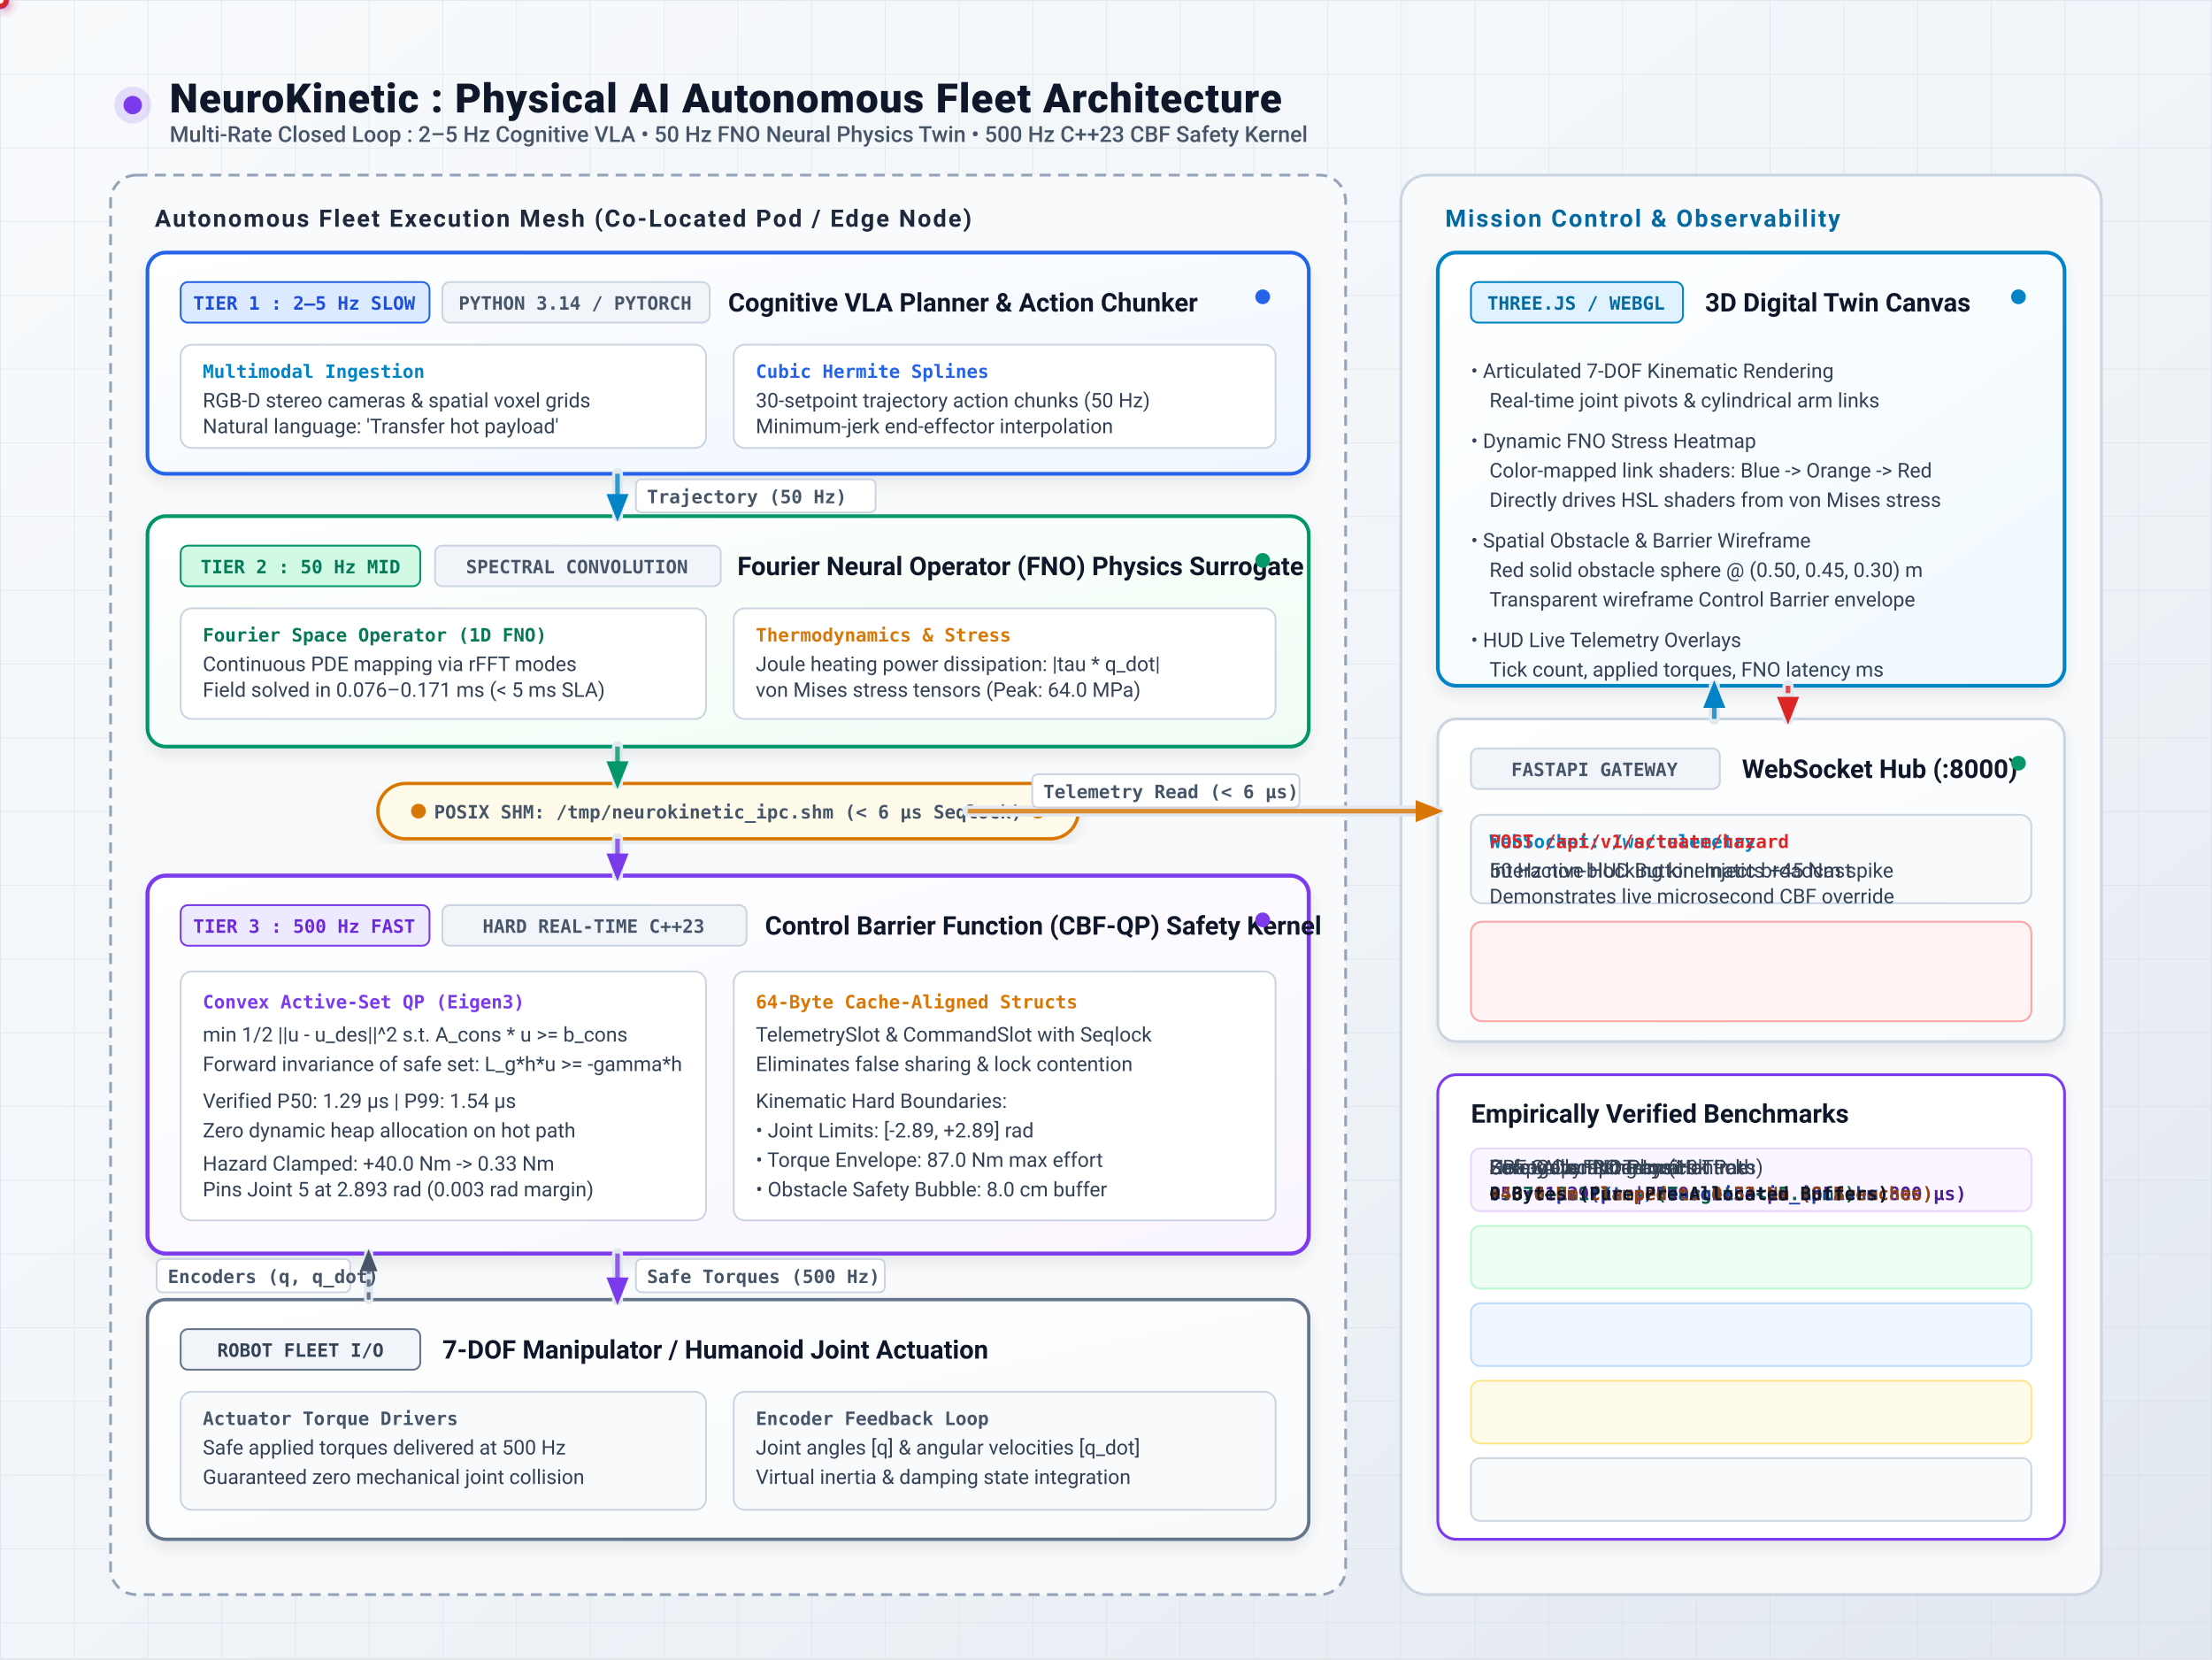
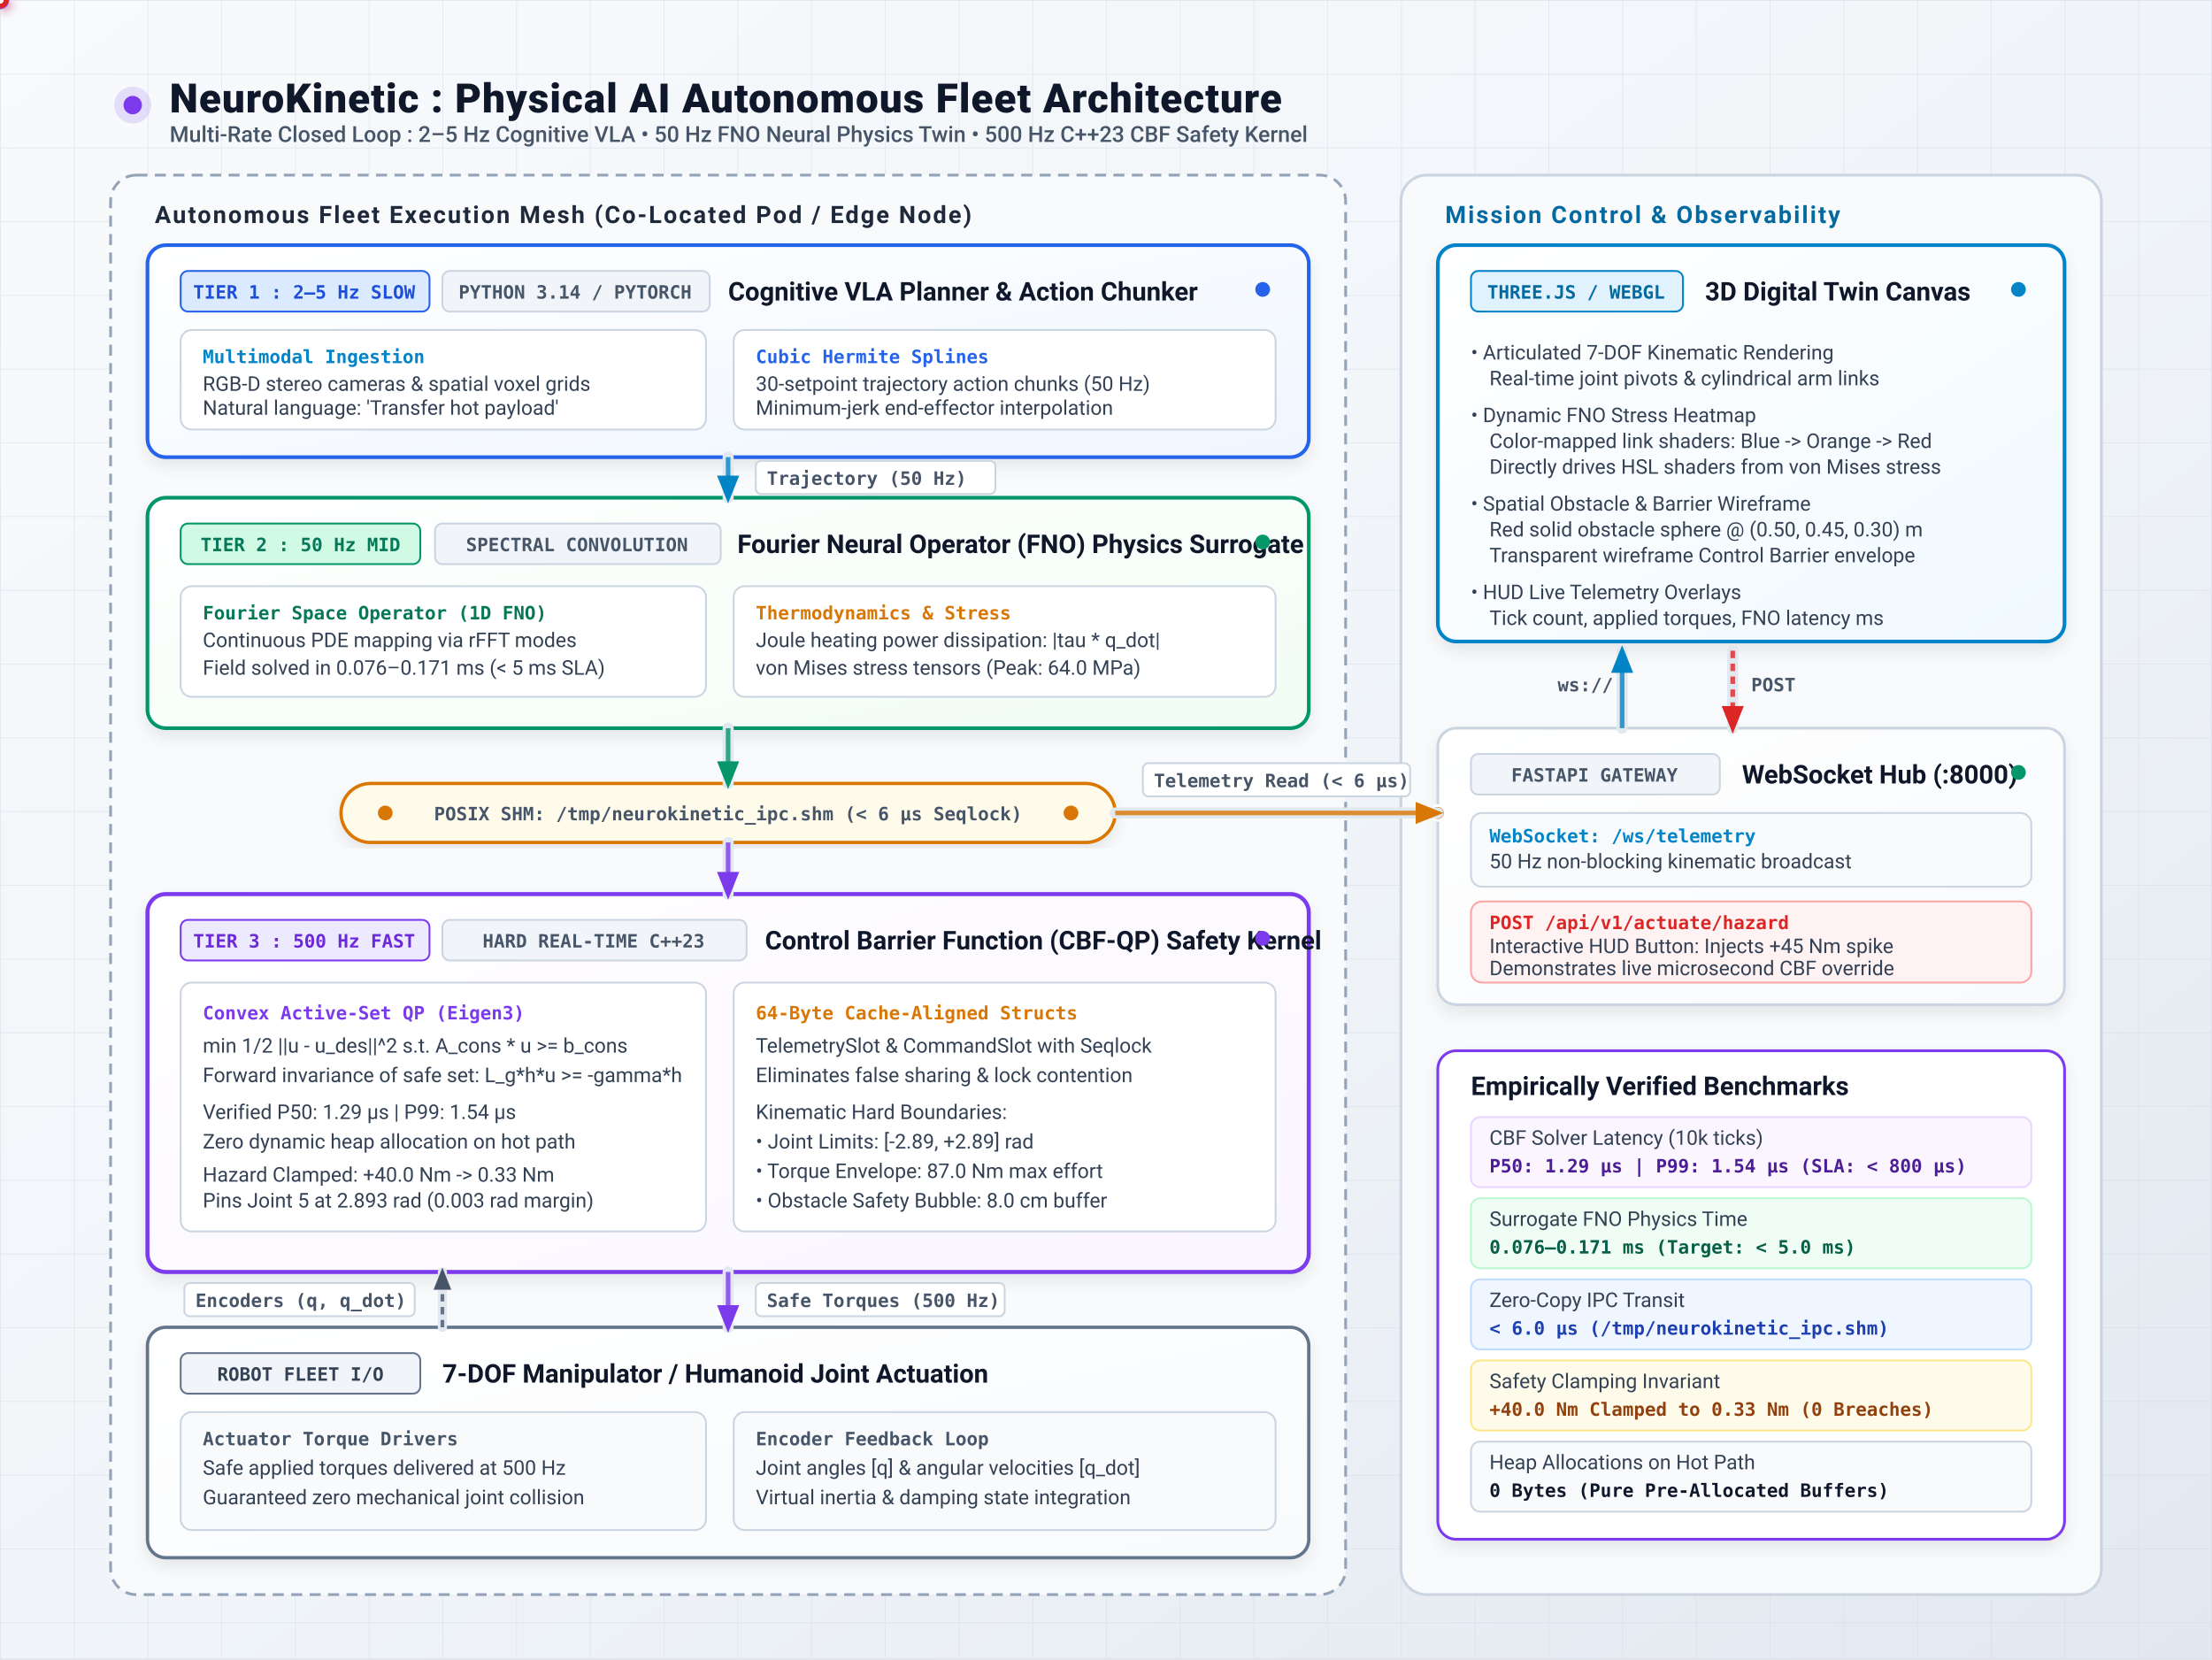
<svg xmlns="http://www.w3.org/2000/svg" viewBox="0 0 1200 900" width="100%" height="100%" text-rendering="geometricPrecision" shape-rendering="geometricPrecision">
  <defs>
    <linearGradient id="canvas-bg" x1="0%" y1="0%" x2="100%" y2="100%">
      <stop offset="0%" stop-color="#f8fafc" />
      <stop offset="50%" stop-color="#f1f5f9" />
      <stop offset="100%" stop-color="#e2e8f0" />
    </linearGradient>
    <linearGradient id="card-grad-white" x1="0%" y1="0%" x2="100%" y2="100%">
      <stop offset="0%" stop-color="#ffffff" />
      <stop offset="100%" stop-color="#f8fafc" />
    </linearGradient>
    <linearGradient id="card-grad-vla" x1="0%" y1="0%" x2="100%" y2="100%">
      <stop offset="0%" stop-color="#ffffff" />
      <stop offset="100%" stop-color="#eff6ff" />
    </linearGradient>
    <linearGradient id="card-grad-fno" x1="0%" y1="0%" x2="100%" y2="100%">
      <stop offset="0%" stop-color="#ffffff" />
      <stop offset="100%" stop-color="#f0fdf4" />
    </linearGradient>
    <linearGradient id="card-grad-cxx" x1="0%" y1="0%" x2="100%" y2="100%">
      <stop offset="0%" stop-color="#ffffff" />
      <stop offset="100%" stop-color="#faf5ff" />
    </linearGradient>
    <linearGradient id="card-grad-ui" x1="0%" y1="0%" x2="100%" y2="100%">
      <stop offset="0%" stop-color="#ffffff" />
      <stop offset="100%" stop-color="#f0f9ff" />
    </linearGradient>
    <filter id="card-shadow" x="-5%" y="-5%" width="110%" height="115%">
      <feDropShadow dx="0" dy="4" stdDeviation="4" flood-color="#0f172a" flood-opacity="0.08" />
    </filter>
    <filter id="photon-glow" x="-50%" y="-50%" width="200%" height="200%">
      <feGaussianBlur stdDeviation="2.5" result="blur1" />
      <feGaussianBlur stdDeviation="1" result="blur2" />
      <feMerge>
        <feMergeNode in="blur1" />
        <feMergeNode in="blur2" />
        <feMergeNode in="SourceGraphic" />
      </feMerge>
    </filter>
    <marker id="arrow-blue" viewBox="0 0 10 10" refX="8" refY="5" markerWidth="6" markerHeight="6" orient="auto-start-reverse">
      <path d="M 0 1 L 10 5 L 0 9 z" fill="#0284c7" />
    </marker>
    <marker id="arrow-green" viewBox="0 0 10 10" refX="8" refY="5" markerWidth="6" markerHeight="6" orient="auto-start-reverse">
      <path d="M 0 1 L 10 5 L 0 9 z" fill="#059669" />
    </marker>
    <marker id="arrow-purple" viewBox="0 0 10 10" refX="8" refY="5" markerWidth="6" markerHeight="6" orient="auto-start-reverse">
      <path d="M 0 1 L 10 5 L 0 9 z" fill="#7c3aed" />
    </marker>
    <marker id="arrow-amber" viewBox="0 0 10 10" refX="8" refY="5" markerWidth="6" markerHeight="6" orient="auto-start-reverse">
      <path d="M 0 1 L 10 5 L 0 9 z" fill="#d97706" />
    </marker>
    <marker id="arrow-red" viewBox="0 0 10 10" refX="8" refY="5" markerWidth="6" markerHeight="6" orient="auto-start-reverse">
      <path d="M 0 1 L 10 5 L 0 9 z" fill="#dc2626" />
    </marker>
    <marker id="arrow-slate" viewBox="0 0 10 10" refX="8" refY="5" markerWidth="6" markerHeight="6" orient="auto-start-reverse">
      <path d="M 0 1 L 10 5 L 0 9 z" fill="#475569" />
    </marker>
  </defs>
  <style>
    .title { font-family: -apple-system, BlinkMacSystemFont, "Segoe UI", Roboto, Helvetica, Arial, sans-serif; font-size: 22px; font-weight: 800; fill: #0f172a; letter-spacing: 0.5px; }
    .subtitle { font-family: -apple-system, BlinkMacSystemFont, "Segoe UI", Roboto, Helvetica, Arial, sans-serif; font-size: 12px; font-weight: 500; fill: #475569; }
    .tier-title { font-family: -apple-system, BlinkMacSystemFont, "Segoe UI", Roboto, Helvetica, Arial, sans-serif; font-size: 13px; font-weight: 700; text-transform: uppercase; letter-spacing: 1px; }
    .card-header { font-family: -apple-system, BlinkMacSystemFont, "Segoe UI", Roboto, Helvetica, Arial, sans-serif; font-size: 14px; font-weight: 700; fill: #0f172a; }
-     .card-meta { font-family: -apple-system, BlinkMacSystemFont, "Segoe UI", Roboto, Helvetica, Arial, sans-serif; font-size: 11px; font-weight: 600; }
    .body-text { font-family: -apple-system, BlinkMacSystemFont, "Segoe UI", Roboto, Helvetica, Arial, sans-serif; font-size: 11px; fill: #334155; font-weight: 400; line-height: 15px; }
    .badge-text { font-family: ui-monospace, SFMono-Regular, Menlo, Monaco, Consolas, monospace; font-size: 10px; font-weight: 700; }
    .wire-label { font-family: ui-monospace, SFMono-Regular, Menlo, Monaco, Consolas, monospace; font-size: 10px; font-weight: 700; fill: #475569; }
  </style>
  <rect width="1200" height="900" fill="url(#canvas-bg)" />
  <g opacity="0.45" stroke="#cbd5e1" stroke-width="0.8">
    <pattern id="grid" width="40" height="40" patternUnits="userSpaceOnUse">
      <path d="M 40 0 L 0 0 0 40" fill="none" />
    </pattern>
    <rect width="1200" height="900" fill="url(#grid)" />
  </g>
  <g transform="translate(60, 45)">
    <circle cx="12" cy="12" r="10" fill="#7c3aed" opacity="0.15">
      <animate attributeName="r" values="8;14;8" dur="2.5s" repeatCount="indefinite" />
      <animate attributeName="opacity" values="0.15;0.35;0.15" dur="2.5s" repeatCount="indefinite" />
    </circle>
    <circle cx="12" cy="12" r="5" fill="#7c3aed" />
    <text x="32" y="16" class="title">NeuroKinetic : Physical AI Autonomous Fleet Architecture</text>
    <text x="32" y="32" class="subtitle">Multi-Rate Closed Loop : 2–5 Hz Cognitive VLA • 50 Hz FNO Neural Physics Twin • 500 Hz C++23 CBF Safety Kernel</text>
  </g>
  <g transform="translate(60, 95)">
    <rect x="0" y="0" width="670" height="770" rx="14" fill="#f8fafc" stroke="#94a3b8" stroke-width="1.5" stroke-dasharray="6 4" />
-     <text x="24" y="28" class="tier-title" fill="#1e293b">Autonomous Fleet Execution Mesh (Co-Located Pod / Edge Node)</text>
-     <g transform="translate(20, 42)">
-       <rect x="0" y="0" width="630" height="120" rx="10" fill="url(#card-grad-vla)" stroke="#2563eb" stroke-width="2" filter="url(#card-shadow)" />
-       <rect x="18" y="16" width="135" height="22" rx="4" fill="#dbeafe" stroke="#2563eb" stroke-width="1" />
-       <text x="85" y="31" text-anchor="middle" class="badge-text" fill="#1d4ed8">TIER 1 : 2–5 Hz SLOW</text>
-       <rect x="160" y="16" width="145" height="22" rx="4" fill="#f1f5f9" stroke="#cbd5e1" stroke-width="1" />
-       <text x="232" y="31" text-anchor="middle" class="badge-text" fill="#475569">PYTHON 3.14 / PYTORCH</text>
-       <text x="315" y="32" class="card-header">Cognitive VLA Planner &amp; Action Chunker</text>
+     <text x="24" y="26" class="tier-title" fill="#1e293b">Autonomous Fleet Execution Mesh (Co-Located Pod / Edge Node)</text>
+     <g transform="translate(20, 38)">
+       <rect x="0" y="0" width="630" height="115" rx="10" fill="url(#card-grad-vla)" stroke="#2563eb" stroke-width="2" filter="url(#card-shadow)" />
+       <rect x="18" y="14" width="135" height="22" rx="4" fill="#dbeafe" stroke="#2563eb" stroke-width="1" />
+       <text x="85" y="29" text-anchor="middle" class="badge-text" fill="#1d4ed8">TIER 1 : 2–5 Hz SLOW</text>
+       <rect x="160" y="14" width="145" height="22" rx="4" fill="#f1f5f9" stroke="#cbd5e1" stroke-width="1" />
+       <text x="232" y="29" text-anchor="middle" class="badge-text" fill="#475569">PYTHON 3.14 / PYTORCH</text>
+       <text x="315" y="30" class="card-header">Cognitive VLA Planner &amp; Action Chunker</text>
      <circle cx="605" cy="24" r="4" fill="#2563eb">
        <animate attributeName="opacity" values="1;0.2;1" dur="1.2s" repeatCount="indefinite" />
      </circle>
-       <g transform="translate(18, 50)">
-         <rect x="0" y="0" width="285" height="56" rx="6" fill="#ffffff" stroke="#cbd5e1" stroke-width="1" />
+       <g transform="translate(18, 46)">
+         <rect x="0" y="0" width="285" height="54" rx="6" fill="#ffffff" stroke="#cbd5e1" stroke-width="1" />
        <text x="12" y="18" class="badge-text" fill="#0284c7">Multimodal Ingestion</text>
-         <text x="12" y="34" class="body-text">RGB-D stereo cameras &amp; spatial voxel grids</text>
-         <text x="12" y="48" class="body-text" fill="#475569">Natural language: 'Transfer hot payload'</text>
-         <rect x="300" y="0" width="294" height="56" rx="6" fill="#ffffff" stroke="#cbd5e1" stroke-width="1" />
+         <text x="12" y="33" class="body-text">RGB-D stereo cameras &amp; spatial voxel grids</text>
+         <text x="12" y="46" class="body-text" fill="#475569">Natural language: 'Transfer hot payload'</text>
+         <rect x="300" y="0" width="294" height="54" rx="6" fill="#ffffff" stroke="#cbd5e1" stroke-width="1" />
        <text x="312" y="18" class="badge-text" fill="#2563eb">Cubic Hermite Splines</text>
-         <text x="312" y="34" class="body-text">30-setpoint trajectory action chunks (50 Hz)</text>
-         <text x="312" y="48" class="body-text" font-weight="600" fill="#059669">Minimum-jerk end-effector interpolation</text>
-       </g>
-     </g>
-     <g transform="translate(20, 185)">
+         <text x="312" y="33" class="body-text">30-setpoint trajectory action chunks (50 Hz)</text>
+         <text x="312" y="46" class="body-text" font-weight="600" fill="#059669">Minimum-jerk end-effector interpolation</text>
+       </g>
+     </g>
+     <g transform="translate(20, 175)">
      <rect x="0" y="0" width="630" height="125" rx="10" fill="url(#card-grad-fno)" stroke="#059669" stroke-width="2" filter="url(#card-shadow)" />
-       <rect x="18" y="16" width="130" height="22" rx="4" fill="#d1fae5" stroke="#059669" stroke-width="1" />
-       <text x="83" y="31" text-anchor="middle" class="badge-text" fill="#047857">TIER 2 : 50 Hz MID</text>
-       <rect x="156" y="16" width="155" height="22" rx="4" fill="#f1f5f9" stroke="#cbd5e1" stroke-width="1" />
-       <text x="233" y="31" text-anchor="middle" class="badge-text" fill="#475569">SPECTRAL CONVOLUTION</text>
-       <text x="320" y="32" class="card-header">Fourier Neural Operator (FNO) Physics Surrogate</text>
+       <rect x="18" y="14" width="130" height="22" rx="4" fill="#d1fae5" stroke="#059669" stroke-width="1" />
+       <text x="83" y="29" text-anchor="middle" class="badge-text" fill="#047857">TIER 2 : 50 Hz MID</text>
+       <rect x="156" y="14" width="155" height="22" rx="4" fill="#f1f5f9" stroke="#cbd5e1" stroke-width="1" />
+       <text x="233" y="29" text-anchor="middle" class="badge-text" fill="#475569">SPECTRAL CONVOLUTION</text>
+       <text x="320" y="30" class="card-header">Fourier Neural Operator (FNO) Physics Surrogate</text>
      <circle cx="605" cy="24" r="4" fill="#059669">
        <animate attributeName="opacity" values="1;0.3;1" dur="1.0s" repeatCount="indefinite" />
      </circle>
-       <g transform="translate(18, 50)">
+       <g transform="translate(18, 48)">
        <rect x="0" y="0" width="285" height="60" rx="6" fill="#ffffff" stroke="#cbd5e1" stroke-width="1" />
        <text x="12" y="18" class="badge-text" fill="#047857">Fourier Space Operator (1D FNO)</text>
-         <text x="12" y="34" class="body-text">Continuous PDE mapping via rFFT modes</text>
+         <text x="12" y="33" class="body-text">Continuous PDE mapping via rFFT modes</text>
        <text x="12" y="48" class="body-text" font-weight="700" fill="#059669">Field solved in 0.076–0.171 ms (&lt; 5 ms SLA)</text>
        <rect x="300" y="0" width="294" height="60" rx="6" fill="#ffffff" stroke="#cbd5e1" stroke-width="1" />
        <text x="312" y="18" class="badge-text" fill="#d97706">Thermodynamics &amp; Stress</text>
-         <text x="312" y="34" class="body-text">Joule heating power dissipation: |tau * q_dot|</text>
+         <text x="312" y="33" class="body-text">Joule heating power dissipation: |tau * q_dot|</text>
        <text x="312" y="48" class="body-text" font-weight="600" fill="#dc2626">von Mises stress tensors (Peak: 64.0 MPa)</text>
      </g>
    </g>
-     <g transform="translate(145, 330)">
-       <rect x="0" y="0" width="380" height="30" rx="15" fill="#fffbeb" stroke="#d97706" stroke-width="1.8" filter="url(#card-shadow)" />
-       <text x="190" y="19" text-anchor="middle" class="wire-label" fill="#b45309">POSIX SHM: /tmp/neurokinetic_ipc.shm (&lt; 6 µs Seqlock)</text>
-       <circle cx="22" cy="15" r="4" fill="#d97706">
+     <g transform="translate(125, 330)">
+       <rect x="0" y="0" width="420" height="32" rx="16" fill="#fffbeb" stroke="#d97706" stroke-width="1.8" filter="url(#card-shadow)" />
+       <text x="210" y="20" text-anchor="middle" class="wire-label" fill="#b45309">POSIX SHM: /tmp/neurokinetic_ipc.shm (&lt; 6 µs Seqlock)</text>
+       <circle cx="24" cy="16" r="4" fill="#d97706">
        <animate attributeName="opacity" values="1;0.2;1" dur="0.8s" repeatCount="indefinite" />
      </circle>
-       <circle cx="358" cy="15" r="4" fill="#d97706">
+       <circle cx="396" cy="16" r="4" fill="#d97706">
        <animate attributeName="opacity" values="1;0.2;1" dur="0.8s" repeatCount="indefinite" />
      </circle>
    </g>
-     <g transform="translate(20, 380)">
+     <g transform="translate(20, 390)">
      <rect x="0" y="0" width="630" height="205" rx="10" fill="url(#card-grad-cxx)" stroke="#7c3aed" stroke-width="2.2" filter="url(#card-shadow)" />
-       <rect x="18" y="16" width="135" height="22" rx="4" fill="#ede9fe" stroke="#7c3aed" stroke-width="1" />
-       <text x="85" y="31" text-anchor="middle" class="badge-text" fill="#6d28d9">TIER 3 : 500 Hz FAST</text>
-       <rect x="160" y="16" width="165" height="22" rx="4" fill="#f1f5f9" stroke="#cbd5e1" stroke-width="1" />
-       <text x="242" y="31" text-anchor="middle" class="badge-text" fill="#475569">HARD REAL-TIME C++23</text>
-       <text x="335" y="32" class="card-header">Control Barrier Function (CBF-QP) Safety Kernel</text>
+       <rect x="18" y="14" width="135" height="22" rx="4" fill="#ede9fe" stroke="#7c3aed" stroke-width="1" />
+       <text x="85" y="29" text-anchor="middle" class="badge-text" fill="#6d28d9">TIER 3 : 500 Hz FAST</text>
+       <rect x="160" y="14" width="165" height="22" rx="4" fill="#f1f5f9" stroke="#cbd5e1" stroke-width="1" />
+       <text x="242" y="29" text-anchor="middle" class="badge-text" fill="#475569">HARD REAL-TIME C++23</text>
+       <text x="335" y="30" class="card-header">Control Barrier Function (CBF-QP) Safety Kernel</text>
      <circle cx="605" cy="24" r="4" fill="#7c3aed">
        <animate attributeName="opacity" values="1;0.3;1" dur="0.7s" repeatCount="indefinite" />
      </circle>
-       <g transform="translate(18, 52)">
+       <g transform="translate(18, 48)">
        <rect x="0" y="0" width="285" height="135" rx="6" fill="#ffffff" stroke="#cbd5e1" stroke-width="1" />
        <text x="12" y="20" class="badge-text" fill="#7c3aed">Convex Active-Set QP (Eigen3)</text>
        <text x="12" y="38" class="body-text">min 1/2 ||u - u_des||^2  s.t.  A_cons * u &gt;= b_cons</text>
        <text x="12" y="54" class="body-text">Forward invariance of safe set: L_g*h*u &gt;= -gamma*h</text>
        <text x="12" y="74" class="body-text" font-weight="700" fill="#059669">Verified P50: 1.29 µs | P99: 1.54 µs</text>
        <text x="12" y="90" class="body-text" fill="#475569">Zero dynamic heap allocation on hot path</text>
        <text x="12" y="108" class="body-text" font-weight="700" fill="#dc2626">Hazard Clamped: +40.0 Nm -&gt; 0.33 Nm</text>
        <text x="12" y="122" class="body-text" fill="#475569">Pins Joint 5 at 2.893 rad (0.003 rad margin)</text>
        <rect x="300" y="0" width="294" height="135" rx="6" fill="#ffffff" stroke="#cbd5e1" stroke-width="1" />
        <text x="312" y="20" class="badge-text" fill="#d97706">64-Byte Cache-Aligned Structs</text>
        <text x="312" y="38" class="body-text">TelemetrySlot &amp; CommandSlot with Seqlock</text>
        <text x="312" y="54" class="body-text">Eliminates false sharing &amp; lock contention</text>
        <text x="312" y="74" class="body-text" font-weight="600" fill="#1e293b">Kinematic Hard Boundaries:</text>
        <text x="312" y="90" class="body-text">• Joint Limits: [-2.89, +2.89] rad</text>
        <text x="312" y="106" class="body-text">• Torque Envelope: 87.0 Nm max effort</text>
        <text x="312" y="122" class="body-text" font-weight="600" fill="#0284c7">• Obstacle Safety Bubble: 8.0 cm buffer</text>
      </g>
    </g>
-     <g transform="translate(20, 610)">
-       <rect x="0" y="0" width="630" height="130" rx="10" fill="url(#card-grad-white)" stroke="#64748b" stroke-width="1.8" filter="url(#card-shadow)" />
-       <rect x="18" y="16" width="130" height="22" rx="4" fill="#f1f5f9" stroke="#64748b" stroke-width="1" />
-       <text x="83" y="31" text-anchor="middle" class="badge-text" fill="#334155">ROBOT FLEET I/O</text>
-       <text x="160" y="32" class="card-header">7-DOF Manipulator / Humanoid Joint Actuation</text>
-       <g transform="translate(18, 50)">
+     <g transform="translate(20, 625)">
+       <rect x="0" y="0" width="630" height="125" rx="10" fill="url(#card-grad-white)" stroke="#64748b" stroke-width="1.8" filter="url(#card-shadow)" />
+       <rect x="18" y="14" width="130" height="22" rx="4" fill="#f1f5f9" stroke="#64748b" stroke-width="1" />
+       <text x="83" y="29" text-anchor="middle" class="badge-text" fill="#334155">ROBOT FLEET I/O</text>
+       <text x="160" y="30" class="card-header">7-DOF Manipulator / Humanoid Joint Actuation</text>
+       <g transform="translate(18, 46)">
        <rect x="0" y="0" width="285" height="64" rx="6" fill="#f8fafc" stroke="#cbd5e1" stroke-width="1" />
        <text x="12" y="18" class="badge-text" fill="#475569">Actuator Torque Drivers</text>
        <text x="12" y="34" class="body-text">Safe applied torques delivered at 500 Hz</text>
        <text x="12" y="50" class="body-text" fill="#059669">Guaranteed zero mechanical joint collision</text>
        <rect x="300" y="0" width="294" height="64" rx="6" fill="#f8fafc" stroke="#cbd5e1" stroke-width="1" />
        <text x="312" y="18" class="badge-text" fill="#475569">Encoder Feedback Loop</text>
        <text x="312" y="34" class="body-text">Joint angles [q] &amp; angular velocities [q_dot]</text>
        <text x="312" y="50" class="body-text" fill="#2563eb">Virtual inertia &amp; damping state integration</text>
      </g>
    </g>
  </g>
  <g transform="translate(760, 95)">
    <rect x="0" y="0" width="380" height="770" rx="14" fill="#f8fafc" stroke="#cbd5e1" stroke-width="1.5" />
-     <text x="24" y="28" class="tier-title" fill="#0369a1">Mission Control &amp; Observability</text>
-     <g transform="translate(20, 42)">
-       <rect x="0" y="0" width="340" height="235" rx="10" fill="url(#card-grad-ui)" stroke="#0284c7" stroke-width="2" filter="url(#card-shadow)" />
-       <rect x="18" y="16" width="115" height="22" rx="4" fill="#e0f2fe" stroke="#0284c7" stroke-width="1" />
-       <text x="75" y="31" text-anchor="middle" class="badge-text" fill="#0369a1">THREE.JS / WEBGL</text>
-       <text x="145" y="32" class="card-header">3D Digital Twin Canvas</text>
+     <text x="24" y="26" class="tier-title" fill="#0369a1">Mission Control &amp; Observability</text>
+     <g transform="translate(20, 38)">
+       <rect x="0" y="0" width="340" height="215" rx="10" fill="url(#card-grad-ui)" stroke="#0284c7" stroke-width="2" filter="url(#card-shadow)" />
+       <rect x="18" y="14" width="115" height="22" rx="4" fill="#e0f2fe" stroke="#0284c7" stroke-width="1" />
+       <text x="75" y="29" text-anchor="middle" class="badge-text" fill="#0369a1">THREE.JS / WEBGL</text>
+       <text x="145" y="30" class="card-header">3D Digital Twin Canvas</text>
      <circle cx="315" cy="24" r="4" fill="#0284c7">
        <animate attributeName="opacity" values="1;0.2;1" dur="1.5s" repeatCount="indefinite" />
      </circle>
-       <g transform="translate(18, 52)">
-         <text x="0" y="16" class="body-text" font-weight="700" fill="#0f172a">• Articulated 7-DOF Kinematic Rendering</text>
-         <text x="10" y="32" class="body-text">Real-time joint pivots &amp; cylindrical arm links</text>
-         <text x="0" y="54" class="body-text" font-weight="700" fill="#059669">• Dynamic FNO Stress Heatmap</text>
-         <text x="10" y="70" class="body-text">Color-mapped link shaders: Blue -&gt; Orange -&gt; Red</text>
-         <text x="10" y="86" class="body-text">Directly drives HSL shaders from von Mises stress</text>
-         <text x="0" y="108" class="body-text" font-weight="700" fill="#dc2626">• Spatial Obstacle &amp; Barrier Wireframe</text>
-         <text x="10" y="124" class="body-text">Red solid obstacle sphere @ (0.50, 0.45, 0.30) m</text>
-         <text x="10" y="140" class="body-text">Transparent wireframe Control Barrier envelope</text>
-         <text x="0" y="162" class="body-text" font-weight="700" fill="#7c3aed">• HUD Live Telemetry Overlays</text>
-         <text x="10" y="178" class="body-text">Tick count, applied torques, FNO latency ms</text>
-       </g>
-     </g>
-     <g transform="translate(20, 295)">
-       <rect x="0" y="0" width="340" height="175" rx="10" fill="url(#card-grad-white)" stroke="#cbd5e1" stroke-width="1.5" filter="url(#card-shadow)" />
-       <rect x="18" y="16" width="135" height="22" rx="4" fill="#f1f5f9" stroke="#cbd5e1" stroke-width="1" />
-       <text x="85" y="31" text-anchor="middle" class="badge-text" fill="#475569">FASTAPI GATEWAY</text>
-       <text x="165" y="32" class="card-header">WebSocket Hub (:8000)</text>
+       <g transform="translate(18, 48)">
+         <text x="0" y="14" class="body-text" font-weight="700" fill="#0f172a">• Articulated 7-DOF Kinematic Rendering</text>
+         <text x="10" y="28" class="body-text">Real-time joint pivots &amp; cylindrical arm links</text>
+         <text x="0" y="48" class="body-text" font-weight="700" fill="#059669">• Dynamic FNO Stress Heatmap</text>
+         <text x="10" y="62" class="body-text">Color-mapped link shaders: Blue -&gt; Orange -&gt; Red</text>
+         <text x="10" y="76" class="body-text">Directly drives HSL shaders from von Mises stress</text>
+         <text x="0" y="96" class="body-text" font-weight="700" fill="#dc2626">• Spatial Obstacle &amp; Barrier Wireframe</text>
+         <text x="10" y="110" class="body-text">Red solid obstacle sphere @ (0.50, 0.45, 0.30) m</text>
+         <text x="10" y="124" class="body-text">Transparent wireframe Control Barrier envelope</text>
+         <text x="0" y="144" class="body-text" font-weight="700" fill="#7c3aed">• HUD Live Telemetry Overlays</text>
+         <text x="10" y="158" class="body-text">Tick count, applied torques, FNO latency ms</text>
+       </g>
+     </g>
+     <g transform="translate(20, 300)">
+       <rect x="0" y="0" width="340" height="150" rx="10" fill="url(#card-grad-white)" stroke="#cbd5e1" stroke-width="1.5" filter="url(#card-shadow)" />
+       <circle cx="0" cy="46" r="4" fill="#d97706" stroke="#ffffff" stroke-width="1.5" />
+       <rect x="18" y="14" width="135" height="22" rx="4" fill="#f1f5f9" stroke="#cbd5e1" stroke-width="1" />
+       <text x="85" y="29" text-anchor="middle" class="badge-text" fill="#475569">FASTAPI GATEWAY</text>
+       <text x="165" y="30" class="card-header">WebSocket Hub (:8000)</text>
      <circle cx="315" cy="24" r="4" fill="#059669">
        <animate attributeName="opacity" values="1;0.3;1" dur="1.1s" repeatCount="indefinite" />
      </circle>
-       <g transform="translate(18, 52)">
-         <rect x="0" y="0" width="304" height="48" rx="6" fill="#f8fafc" stroke="#cbd5e1" stroke-width="1" />
-         <text x="10" y="18" class="badge-text" fill="#0284c7">WebSocket: /ws/telemetry</text>
-         <text x="10" y="34" class="body-text">50 Hz non-blocking kinematic broadcast</text>
-         <rect x="0" y="58" width="304" height="54" rx="6" fill="#fef2f2" stroke="#fca5a5" stroke-width="1" />
-         <text x="10" y="18" class="badge-text" fill="#dc2626">POST /api/v1/actuate/hazard</text>
-         <text x="10" y="34" class="body-text">Interactive HUD Button: Injects +45 Nm spike</text>
-         <text x="10" y="48" class="body-text" font-weight="600" fill="#b91c1c">Demonstrates live microsecond CBF override</text>
-       </g>
-     </g>
-     <g transform="translate(20, 488)">
-       <rect x="0" y="0" width="340" height="252" rx="10" fill="#ffffff" stroke="#7c3aed" stroke-width="1.5" filter="url(#card-shadow)" />
-       <text x="18" y="26" class="card-header" fill="#4c1d95">Empirically Verified Benchmarks</text>
-       <g transform="translate(18, 40)">
-         <rect x="0" y="0" width="304" height="34" rx="5" fill="#faf5ff" stroke="#e9d5ff" stroke-width="1" />
-         <text x="10" y="14" class="body-text" fill="#6d28d9">CBF Solver Latency (10k ticks)</text>
-         <text x="10" y="28" class="badge-text" fill="#4c1d95">P50: 1.29 µs | P99: 1.54 µs (SLA: &lt; 800 µs)</text>
-         <rect x="0" y="42" width="304" height="34" rx="5" fill="#f0fdf4" stroke="#bbf7d0" stroke-width="1" />
-         <text x="10" y="14" class="body-text" fill="#047857">Surrogate FNO Physics Time</text>
-         <text x="10" y="28" class="badge-text" fill="#065f46">0.076–0.171 ms (Target: &lt; 5.0 ms)</text>
-         <rect x="0" y="84" width="304" height="34" rx="5" fill="#eff6ff" stroke="#bfdbfe" stroke-width="1" />
-         <text x="10" y="14" class="body-text" fill="#1d4ed8">Zero-Copy IPC Transit</text>
-         <text x="10" y="28" class="badge-text" fill="#1e40af">&lt; 6.0 µs (/tmp/neurokinetic_ipc.shm)</text>
-         <rect x="0" y="126" width="304" height="34" rx="5" fill="#fffbeb" stroke="#fde68a" stroke-width="1" />
-         <text x="10" y="14" class="body-text" fill="#b45309">Safety Clamping Invariant</text>
-         <text x="10" y="28" class="badge-text" fill="#92400e">+40.0 Nm Clamped to 0.33 Nm (0 Breaches)</text>
-         <rect x="0" y="168" width="304" height="34" rx="5" fill="#f8fafc" stroke="#cbd5e1" stroke-width="1" />
-         <text x="10" y="14" class="body-text" fill="#334155">Heap Allocations on Hot Path</text>
-         <text x="10" y="28" class="badge-text" fill="#0f172a">0 Bytes (Pure Pre-Allocated Buffers)</text>
-       </g>
-     </g>
-   </g>
-   <path id="path-vla-fno" d="M 335 257 L 335 280" stroke="#e2e8f0" stroke-width="6" stroke-linecap="round" fill="none" />
-   <path d="M 335 257 L 335 280" stroke="#0284c7" stroke-width="2.5" stroke-opacity="0.8" fill="none" marker-end="url(#arrow-blue)" />
-   <path id="path-fno-shm" d="M 335 405 L 335 425" stroke="#e2e8f0" stroke-width="6" stroke-linecap="round" fill="none" />
-   <path d="M 335 405 L 335 425" stroke="#059669" stroke-width="2.5" stroke-opacity="0.8" fill="none" marker-end="url(#arrow-green)" />
-   <path id="path-shm-cbf" d="M 335 455 L 335 475" stroke="#e2e8f0" stroke-width="6" stroke-linecap="round" fill="none" />
-   <path d="M 335 455 L 335 475" stroke="#7c3aed" stroke-width="2.5" stroke-opacity="0.8" fill="none" marker-end="url(#arrow-purple)" />
-   <path id="path-cbf-actuator" d="M 335 680 L 335 705" stroke="#e2e8f0" stroke-width="6" stroke-linecap="round" fill="none" />
-   <path d="M 335 680 L 335 705" stroke="#7c3aed" stroke-width="2.5" stroke-opacity="0.8" fill="none" marker-end="url(#arrow-purple)" />
-   <path id="path-actuator-feedback" d="M 200 705 L 200 680" stroke="#e2e8f0" stroke-width="5" stroke-linecap="round" fill="none" />
-   <path d="M 200 705 L 200 680" stroke="#64748b" stroke-width="2" stroke-dasharray="4 3" fill="none" marker-end="url(#arrow-slate)" />
-   <path id="path-shm-fastapi" d="M 525 440 L 780 440" stroke="#e2e8f0" stroke-width="6" stroke-linecap="round" fill="none" />
-   <path d="M 525 440 L 780 440" stroke="#d97706" stroke-width="2.5" stroke-opacity="0.8" fill="none" marker-end="url(#arrow-amber)" />
-   <path id="path-fastapi-ui" d="M 930 390 L 930 372" stroke="#e2e8f0" stroke-width="6" stroke-linecap="round" fill="none" />
-   <path d="M 930 390 L 930 372" stroke="#0284c7" stroke-width="2.5" stroke-opacity="0.8" fill="none" marker-end="url(#arrow-blue)" />
-   <path id="path-hazard-inject" d="M 970 372 L 970 390" stroke="#e2e8f0" stroke-width="6" stroke-linecap="round" fill="none" />
-   <path d="M 970 372 L 970 390" stroke="#dc2626" stroke-width="2.5" stroke-dasharray="4 3" stroke-opacity="0.8" fill="none" marker-end="url(#arrow-red)" />
-   <g transform="translate(345, 260)">
+       <g transform="translate(18, 46)">
+         <rect x="0" y="0" width="304" height="40" rx="6" fill="#f8fafc" stroke="#cbd5e1" stroke-width="1" />
+         <text x="10" y="16" class="badge-text" fill="#0284c7">WebSocket: /ws/telemetry</text>
+         <text x="10" y="30" class="body-text">50 Hz non-blocking kinematic broadcast</text>
+       </g>
+       <g transform="translate(18, 94)">
+         <rect x="0" y="0" width="304" height="44" rx="6" fill="#fef2f2" stroke="#fca5a5" stroke-width="1" />
+         <text x="10" y="15" class="badge-text" fill="#dc2626">POST /api/v1/actuate/hazard</text>
+         <text x="10" y="28" class="body-text">Interactive HUD Button: Injects +45 Nm spike</text>
+         <text x="10" y="40" class="body-text" font-weight="600" fill="#b91c1c">Demonstrates live microsecond CBF override</text>
+       </g>
+     </g>
+     <g transform="translate(20, 475)">
+       <rect x="0" y="0" width="340" height="265" rx="10" fill="#ffffff" stroke="#7c3aed" stroke-width="1.5" filter="url(#card-shadow)" />
+       <text x="18" y="24" class="card-header" fill="#4c1d95">Empirically Verified Benchmarks</text>
+       <g transform="translate(18, 36)">
+         <g transform="translate(0, 0)">
+           <rect x="0" y="0" width="304" height="38" rx="5" fill="#faf5ff" stroke="#e9d5ff" stroke-width="1" />
+           <text x="10" y="15" class="body-text" fill="#6d28d9">CBF Solver Latency (10k ticks)</text>
+           <text x="10" y="30" class="badge-text" fill="#4c1d95">P50: 1.29 µs | P99: 1.54 µs (SLA: &lt; 800 µs)</text>
+         </g>
+         <g transform="translate(0, 44)">
+           <rect x="0" y="0" width="304" height="38" rx="5" fill="#f0fdf4" stroke="#bbf7d0" stroke-width="1" />
+           <text x="10" y="15" class="body-text" fill="#047857">Surrogate FNO Physics Time</text>
+           <text x="10" y="30" class="badge-text" fill="#065f46">0.076–0.171 ms (Target: &lt; 5.0 ms)</text>
+         </g>
+         <g transform="translate(0, 88)">
+           <rect x="0" y="0" width="304" height="38" rx="5" fill="#eff6ff" stroke="#bfdbfe" stroke-width="1" />
+           <text x="10" y="15" class="body-text" fill="#1d4ed8">Zero-Copy IPC Transit</text>
+           <text x="10" y="30" class="badge-text" fill="#1e40af">&lt; 6.0 µs (/tmp/neurokinetic_ipc.shm)</text>
+         </g>
+         <g transform="translate(0, 132)">
+           <rect x="0" y="0" width="304" height="38" rx="5" fill="#fffbeb" stroke="#fde68a" stroke-width="1" />
+           <text x="10" y="15" class="body-text" fill="#b45309">Safety Clamping Invariant</text>
+           <text x="10" y="30" class="badge-text" fill="#92400e">+40.0 Nm Clamped to 0.33 Nm (0 Breaches)</text>
+         </g>
+         <g transform="translate(0, 176)">
+           <rect x="0" y="0" width="304" height="38" rx="5" fill="#f8fafc" stroke="#cbd5e1" stroke-width="1" />
+           <text x="10" y="15" class="body-text" fill="#334155">Heap Allocations on Hot Path</text>
+           <text x="10" y="30" class="badge-text" fill="#0f172a">0 Bytes (Pure Pre-Allocated Buffers)</text>
+         </g>
+       </g>
+     </g>
+   </g>
+   <path id="path-vla-fno" d="M 395 248 L 395 270" stroke="#e2e8f0" stroke-width="6" stroke-linecap="round" fill="none" />
+   <path d="M 395 248 L 395 270" stroke="#0284c7" stroke-width="2.5" stroke-opacity="0.8" fill="none" marker-end="url(#arrow-blue)" />
+   <path id="path-fno-shm" d="M 395 395 L 395 425" stroke="#e2e8f0" stroke-width="6" stroke-linecap="round" fill="none" />
+   <path d="M 395 395 L 395 425" stroke="#059669" stroke-width="2.5" stroke-opacity="0.8" fill="none" marker-end="url(#arrow-green)" />
+   <path id="path-shm-cbf" d="M 395 457 L 395 485" stroke="#e2e8f0" stroke-width="6" stroke-linecap="round" fill="none" />
+   <path d="M 395 457 L 395 485" stroke="#7c3aed" stroke-width="2.5" stroke-opacity="0.8" fill="none" marker-end="url(#arrow-purple)" />
+   <path id="path-cbf-actuator" d="M 395 690 L 395 720" stroke="#e2e8f0" stroke-width="6" stroke-linecap="round" fill="none" />
+   <path d="M 395 690 L 395 720" stroke="#7c3aed" stroke-width="2.5" stroke-opacity="0.8" fill="none" marker-end="url(#arrow-purple)" />
+   <path id="path-actuator-feedback" d="M 240 720 L 240 690" stroke="#e2e8f0" stroke-width="5" stroke-linecap="round" fill="none" />
+   <path d="M 240 720 L 240 690" stroke="#64748b" stroke-width="2" stroke-dasharray="4 3" fill="none" marker-end="url(#arrow-slate)" />
+   <path id="path-shm-fastapi" d="M 605 441 L 780 441" stroke="#e2e8f0" stroke-width="6" stroke-linecap="round" fill="none" />
+   <path d="M 605 441 L 780 441" stroke="#d97706" stroke-width="2.5" stroke-opacity="0.8" fill="none" marker-end="url(#arrow-amber)" />
+   <path id="path-fastapi-ui" d="M 880 395 L 880 353" stroke="#e2e8f0" stroke-width="6" stroke-linecap="round" fill="none" />
+   <path d="M 880 395 L 880 353" stroke="#0284c7" stroke-width="2.5" stroke-opacity="0.8" fill="none" marker-end="url(#arrow-blue)" />
+   <path id="path-hazard-inject" d="M 940 353 L 940 395" stroke="#e2e8f0" stroke-width="6" stroke-linecap="round" fill="none" />
+   <path d="M 940 353 L 940 395" stroke="#dc2626" stroke-width="2.5" stroke-dasharray="4 3" stroke-opacity="0.8" fill="none" marker-end="url(#arrow-red)" />
+   <g transform="translate(410, 250)">
    <rect x="0" y="0" width="130" height="18" rx="3" fill="#ffffff" stroke="#cbd5e1" stroke-width="1" />
    <text x="6" y="13" class="wire-label" fill="#0284c7">Trajectory (50 Hz)</text>
  </g>
-   <g transform="translate(560, 420)">
+   <g transform="translate(620, 414)">
    <rect x="0" y="0" width="145" height="18" rx="3" fill="#ffffff" stroke="#cbd5e1" stroke-width="1" />
    <text x="6" y="13" class="wire-label" fill="#d97706">Telemetry Read (&lt; 6 µs)</text>
  </g>
-   <g transform="translate(345, 683)">
+   <g transform="translate(410, 696)">
    <rect x="0" y="0" width="135" height="18" rx="3" fill="#ffffff" stroke="#cbd5e1" stroke-width="1" />
    <text x="6" y="13" class="wire-label" fill="#7c3aed">Safe Torques (500 Hz)</text>
  </g>
-   <g transform="translate(85, 683)">
-     <rect x="0" y="0" width="105" height="18" rx="3" fill="#ffffff" stroke="#cbd5e1" stroke-width="1" />
+   <g transform="translate(100, 696)">
+     <rect x="0" y="0" width="125" height="18" rx="3" fill="#ffffff" stroke="#cbd5e1" stroke-width="1" />
    <text x="6" y="13" class="wire-label" fill="#64748b">Encoders (q, q_dot)</text>
+   </g>
+   <g transform="translate(845, 365)">
+     <text x="0" y="10" class="wire-label" fill="#0284c7" font-size="9px">ws://</text>
+   </g>
+   <g transform="translate(950, 365)">
+     <text x="0" y="10" class="wire-label" fill="#dc2626" font-size="9px">POST</text>
  </g>
  <g filter="url(#photon-glow)">
    <circle r="4" fill="#0284c7">
-       <animateMotion dur="0.9s" repeatCount="indefinite">
+       <animateMotion dur="2.4s" repeatCount="indefinite">
        <mpath href="#path-vla-fno" />
      </animateMotion>
    </circle>
    <circle r="2" fill="#ffffff">
-       <animateMotion dur="0.9s" begin="0.45s" repeatCount="indefinite">
+       <animateMotion dur="2.4s" begin="1.2s" repeatCount="indefinite">
        <mpath href="#path-vla-fno" />
      </animateMotion>
    </circle>
    <circle r="4" fill="#059669">
-       <animateMotion dur="0.8s" repeatCount="indefinite">
+       <animateMotion dur="2.2s" repeatCount="indefinite">
        <mpath href="#path-fno-shm" />
      </animateMotion>
    </circle>
    <circle r="4.5" fill="#7c3aed">
-       <animateMotion dur="0.7s" repeatCount="indefinite">
+       <animateMotion dur="2.0s" repeatCount="indefinite">
        <mpath href="#path-shm-cbf" />
      </animateMotion>
    </circle>
    <circle r="2" fill="#ffffff">
-       <animateMotion dur="0.7s" begin="0.35s" repeatCount="indefinite">
+       <animateMotion dur="2.0s" begin="1.0s" repeatCount="indefinite">
        <mpath href="#path-shm-cbf" />
      </animateMotion>
    </circle>
    <circle r="5" fill="#7c3aed">
-       <animateMotion dur="0.6s" repeatCount="indefinite">
+       <animateMotion dur="1.8s" repeatCount="indefinite">
        <mpath href="#path-cbf-actuator" />
      </animateMotion>
    </circle>
    <circle r="2.5" fill="#ffffff">
-       <animateMotion dur="0.6s" begin="0.3s" repeatCount="indefinite">
+       <animateMotion dur="1.8s" begin="0.9s" repeatCount="indefinite">
        <mpath href="#path-cbf-actuator" />
      </animateMotion>
    </circle>
    <circle r="3.5" fill="#64748b">
-       <animateMotion dur="0.6s" repeatCount="indefinite">
+       <animateMotion dur="1.8s" repeatCount="indefinite">
        <mpath href="#path-actuator-feedback" />
      </animateMotion>
    </circle>
    <circle r="4.5" fill="#d97706">
-       <animateMotion dur="1.2s" repeatCount="indefinite">
+       <animateMotion dur="3.2s" repeatCount="indefinite">
        <mpath href="#path-shm-fastapi" />
      </animateMotion>
    </circle>
    <circle r="2.5" fill="#ffffff">
-       <animateMotion dur="1.2s" begin="0.6s" repeatCount="indefinite">
+       <animateMotion dur="3.2s" begin="1.6s" repeatCount="indefinite">
        <mpath href="#path-shm-fastapi" />
      </animateMotion>
    </circle>
    <circle r="4" fill="#0284c7">
-       <animateMotion dur="1.0s" repeatCount="indefinite">
+       <animateMotion dur="2.5s" repeatCount="indefinite">
        <mpath href="#path-fastapi-ui" />
      </animateMotion>
    </circle>
    <circle r="4.5" fill="#dc2626">
-       <animateMotion dur="1.4s" repeatCount="indefinite">
+       <animateMotion dur="3.0s" repeatCount="indefinite">
        <mpath href="#path-hazard-inject" />
      </animateMotion>
    </circle>
    <circle r="2" fill="#ffffff">
-       <animateMotion dur="1.4s" begin="0.7s" repeatCount="indefinite">
+       <animateMotion dur="3.0s" begin="1.5s" repeatCount="indefinite">
        <mpath href="#path-hazard-inject" />
      </animateMotion>
    </circle>
  </g>
</svg>
